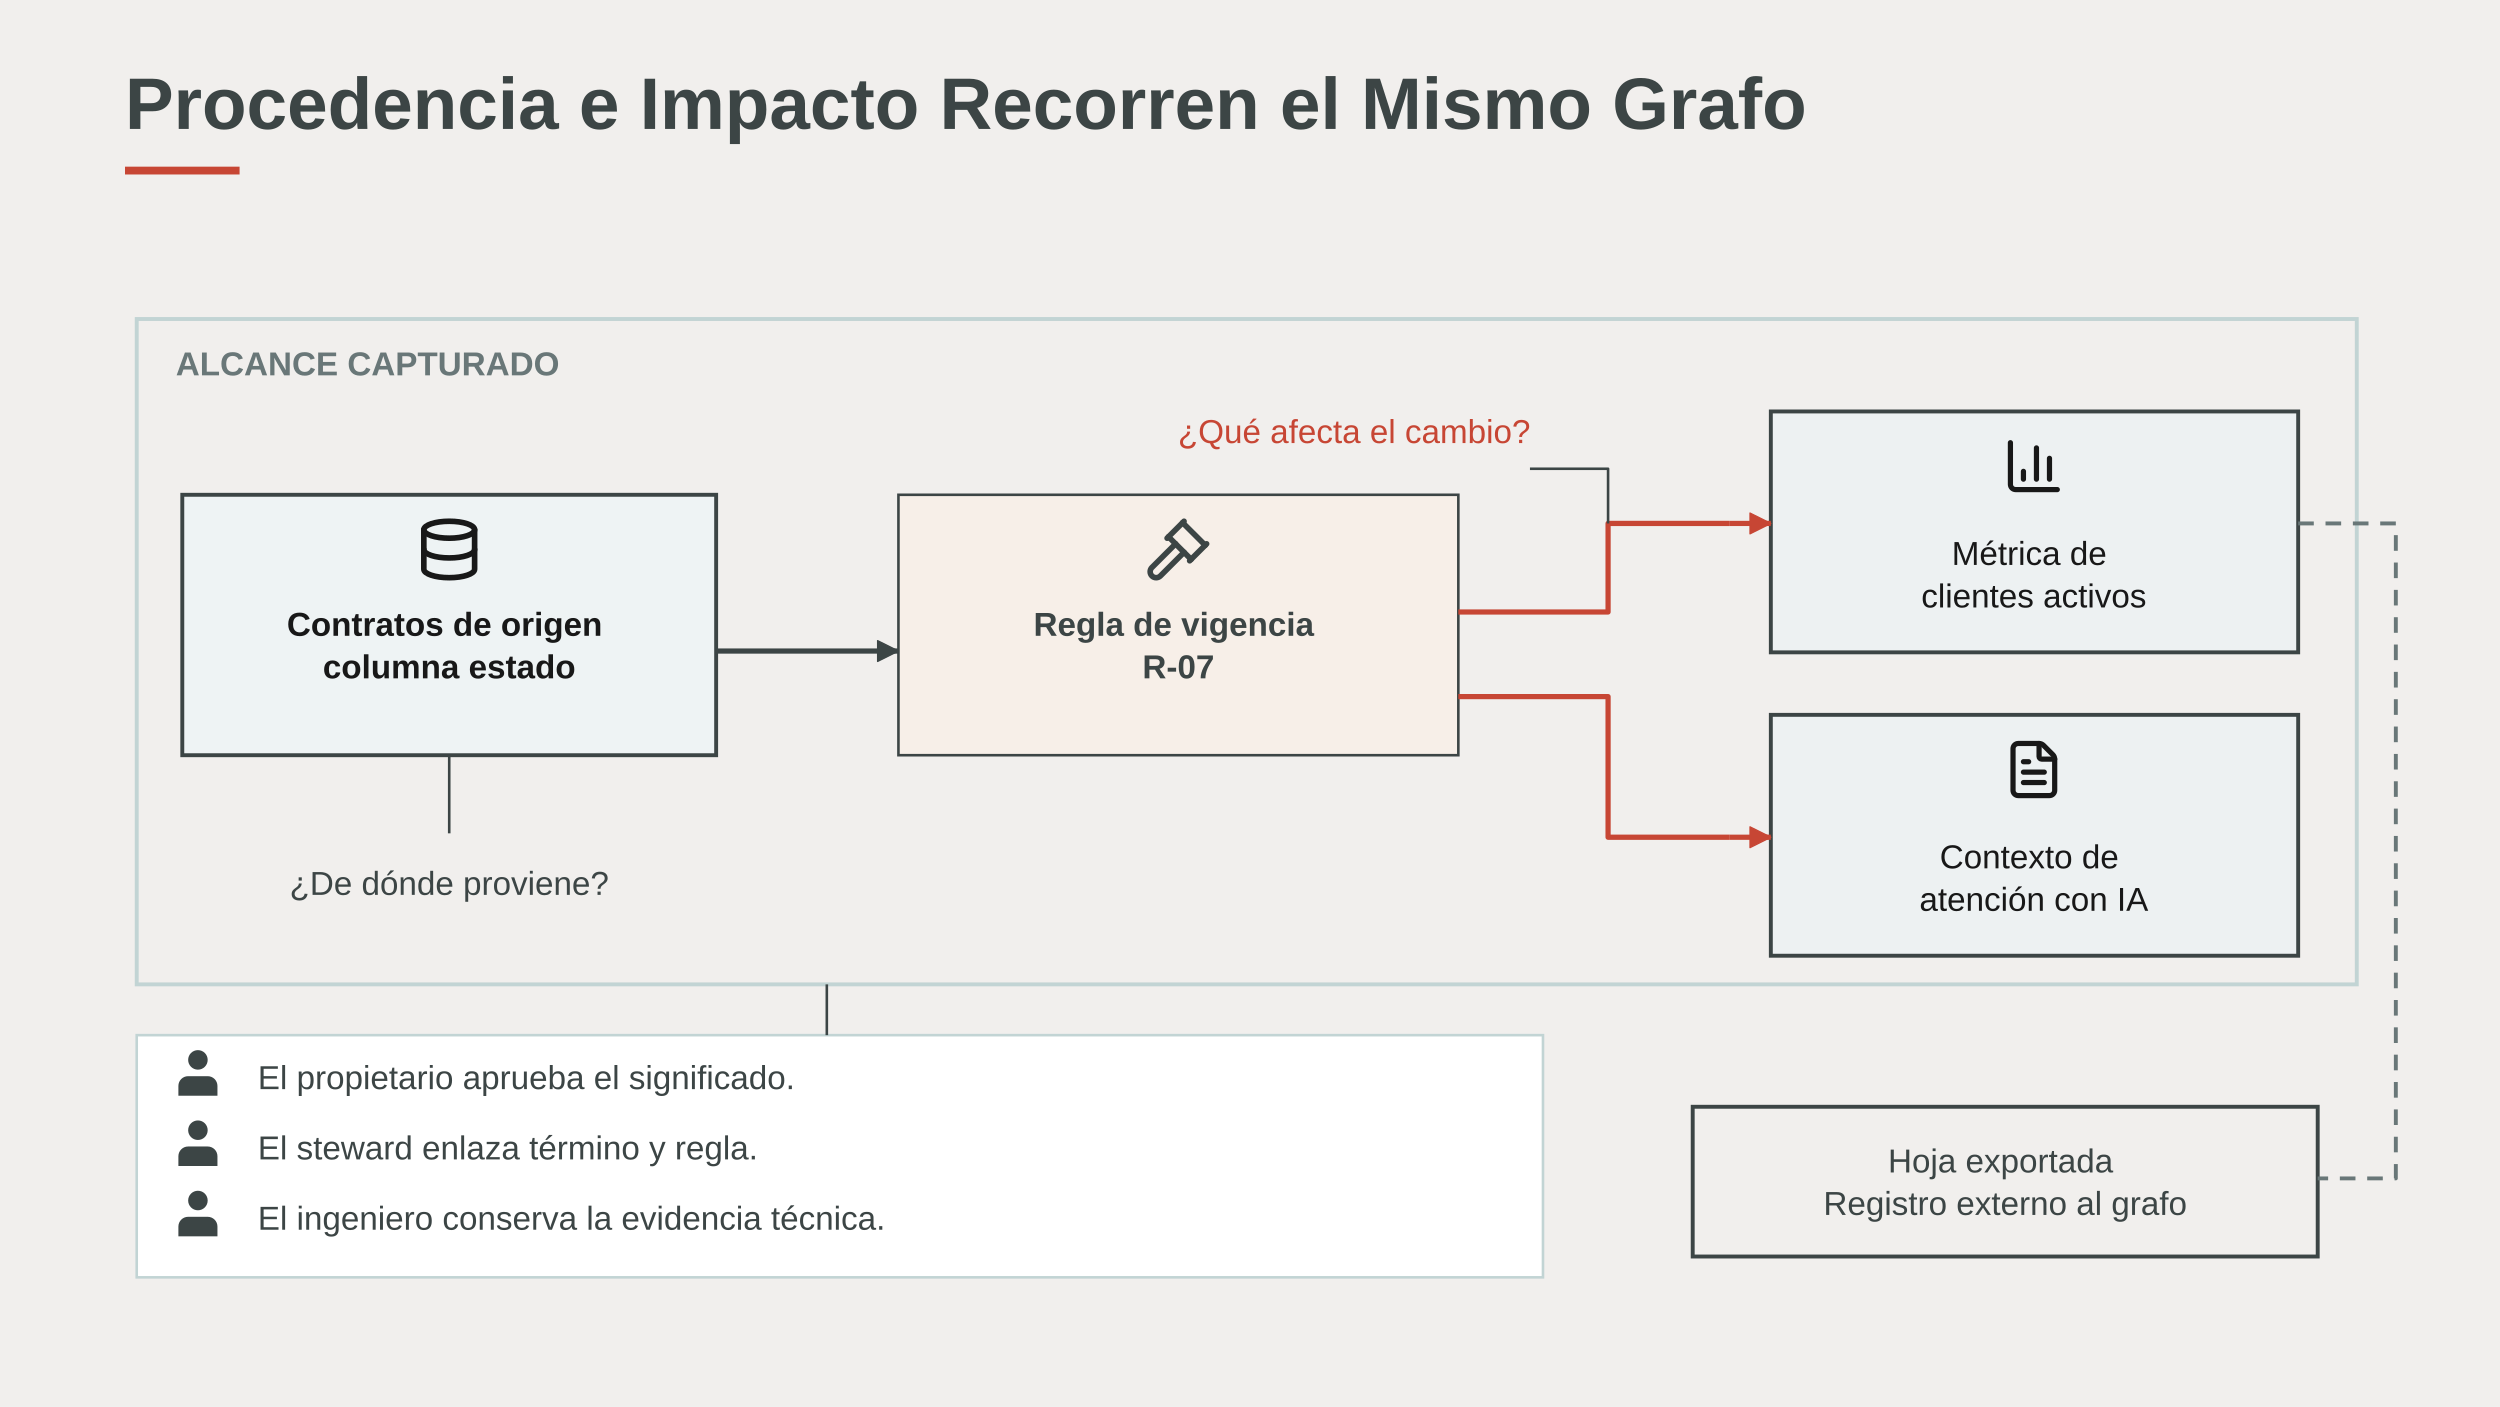
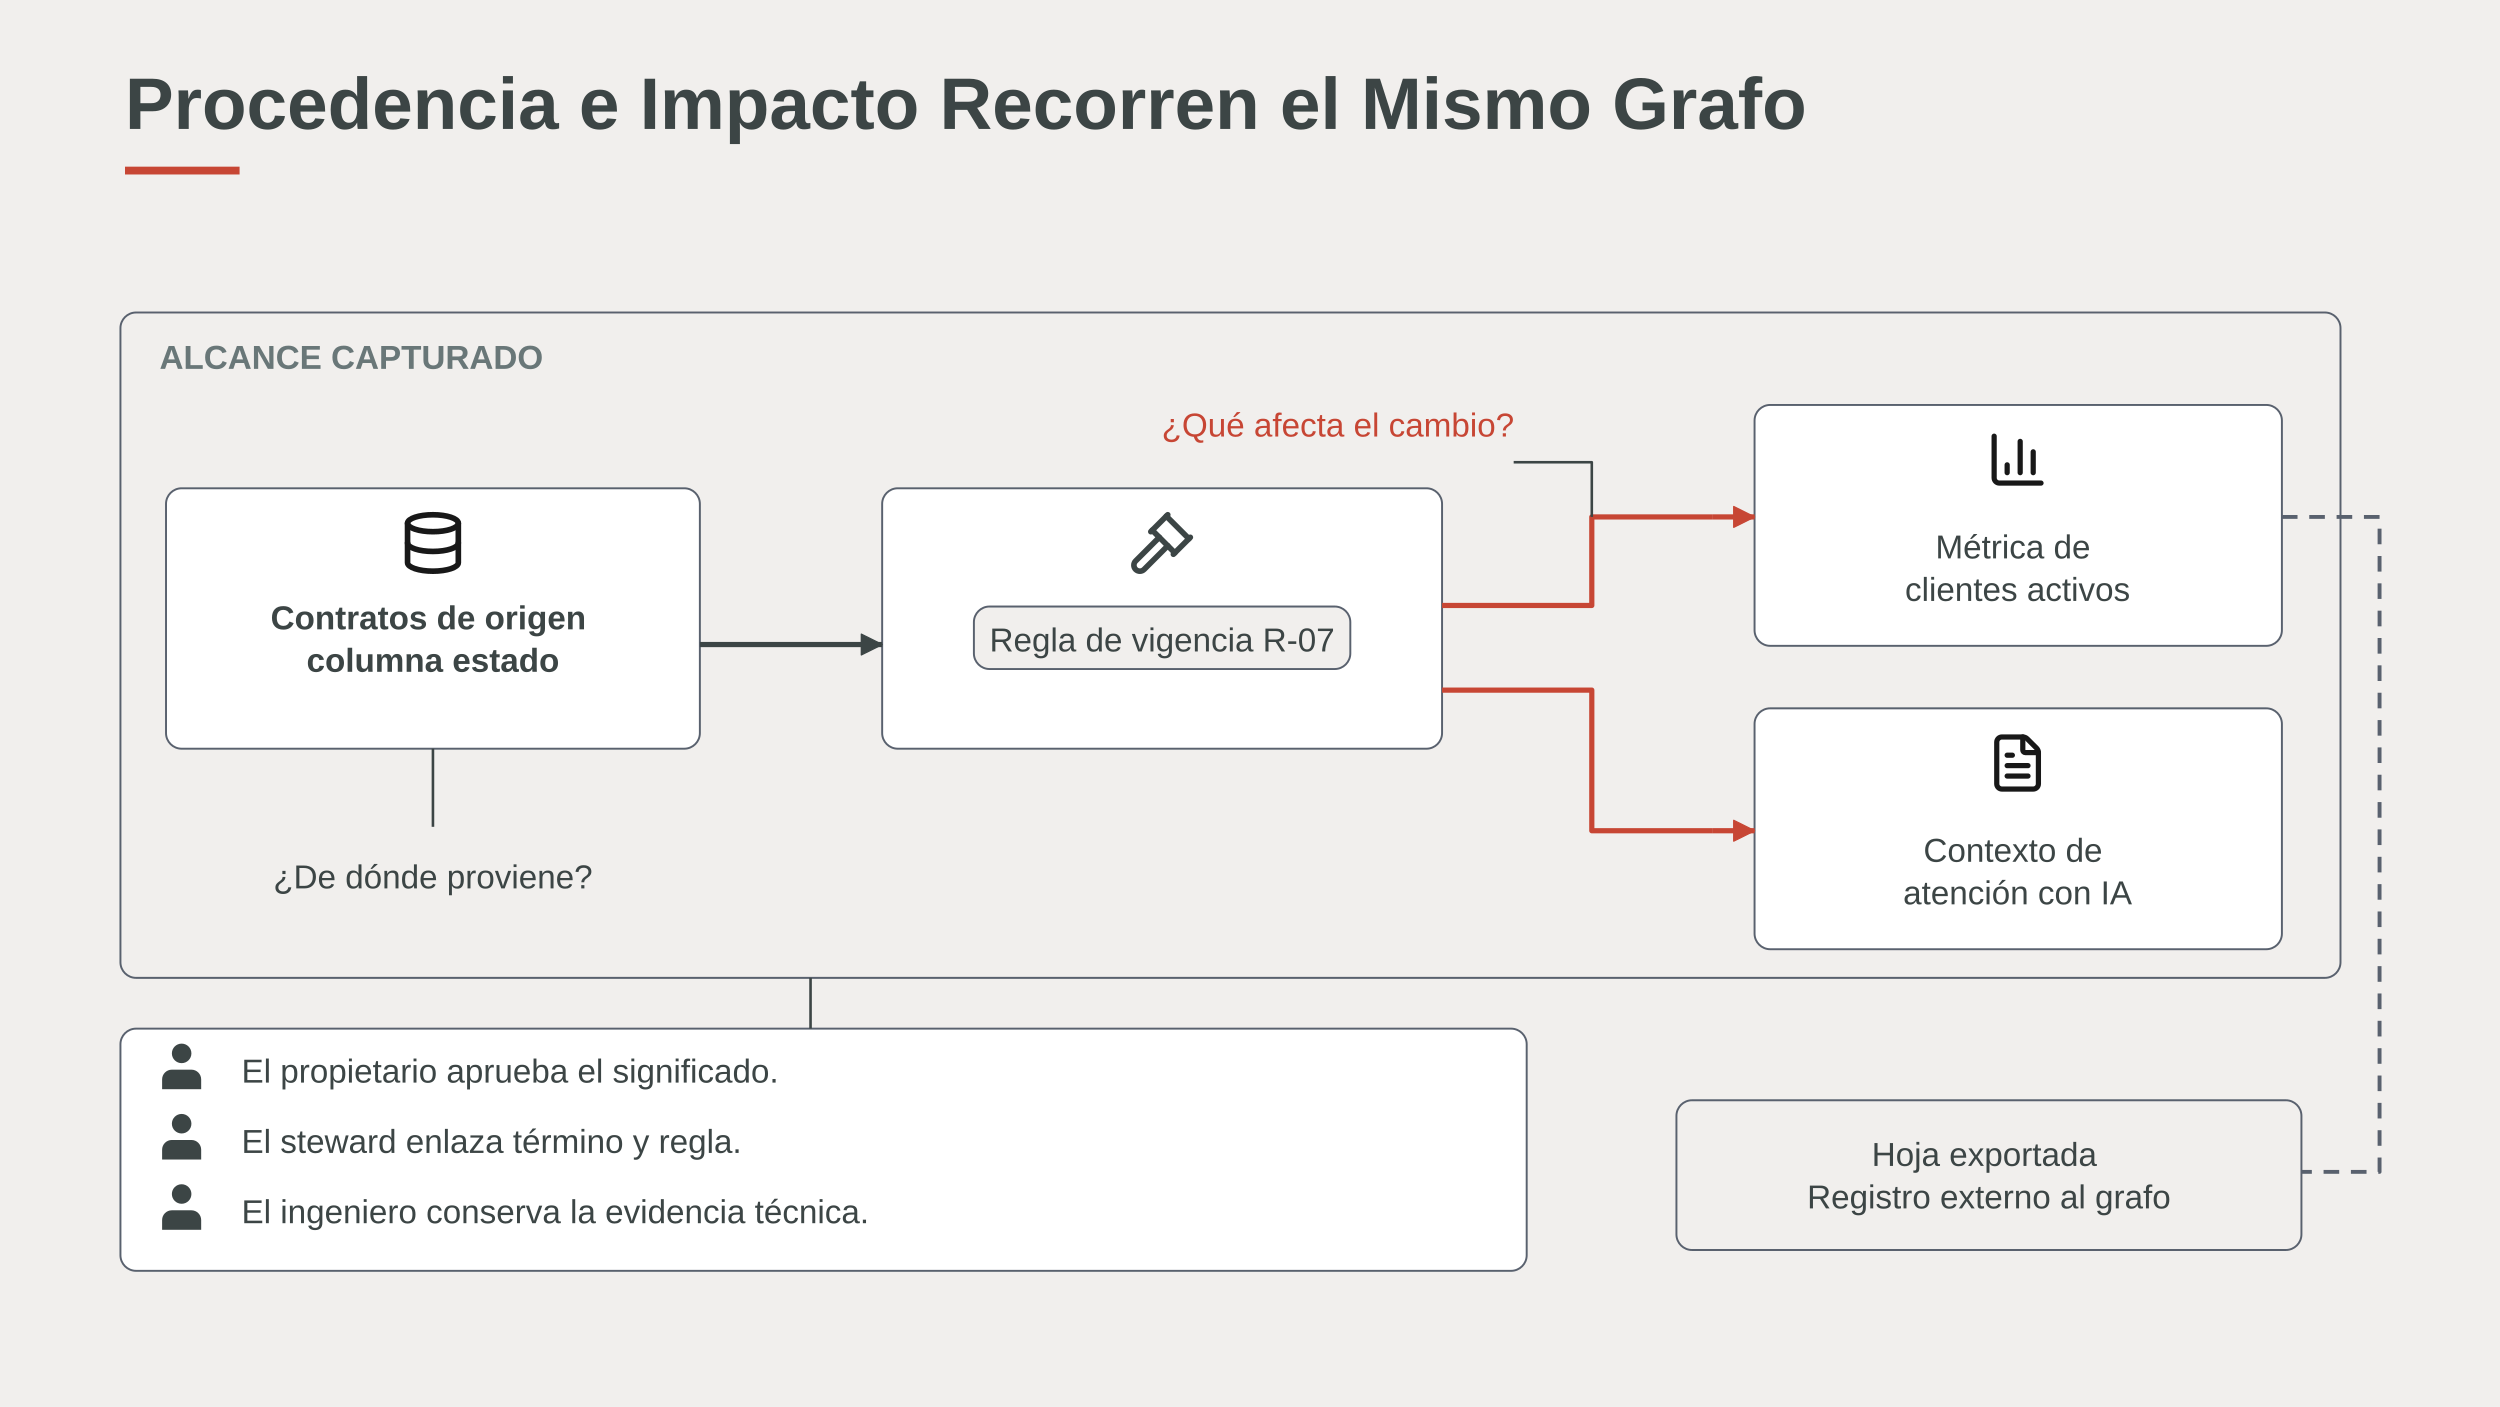
<svg xmlns="http://www.w3.org/2000/svg" viewBox="0 0 1920 1080" role="img" aria-labelledby="title description">
  <g font-family="Segoe UI, Arial, sans-serif">
    <rect x="0" y="0" width="1920" height="1080" rx="0" fill="#F1EFED" stroke="none" stroke-width="2" />
    <rect x="96" y="128" width="88" height="6" rx="0" fill="#C74634" stroke="none" stroke-width="2" />
    <text x="96" y="99" font-size="56" fill="#3C4545" font-weight="700" text-anchor="start">
      <tspan x="96" y="99">Procedencia e Impacto Recorren el Mismo Grafo</tspan>
    </text>
-     <rect x="105" y="245" width="1705" height="511" rx="0" fill="none" stroke="#C2D4D4" stroke-width="3" />
-     <text x="135" y="288.27" font-size="25.5" fill="#697778" font-weight="700" text-anchor="start">
-       <tspan x="135" y="288.27">ALCANCE CAPTURADO</tspan>
-     </text>
-     <rect x="140" y="380" width="410" height="200" rx="0" fill="#EEF3F4" stroke="#3C4545" stroke-width="3" />
-     <g data-svgrepo-icon="database" transform="translate(319 396) scale(2.16667)" color="#181818" fill="none" stroke="currentColor" stroke-width="2" stroke-linecap="round" stroke-linejoin="round">
-       <ellipse cx="12" cy="5" rx="9" ry="3" />
-       <path d="M3 5V19A9 3 0 0 0 21 19V5" />
-       <path d="M3 12A9 3 0 0 0 21 12" />
+     <g data-layout="module-artwork" data-reference="governance-architecture" transform="translate(-12.500 -5.000)" data-center="960 608">
+       <rect x="105" y="245" width="1705" height="511" rx="12" fill="none" stroke="#59616E" stroke-width="1.5" />
+       <text x="135" y="288.27" font-size="25.5" fill="#697778" font-weight="700" text-anchor="start">
+         <tspan x="135" y="288.27">ALCANCE CAPTURADO</tspan>
+       </text>
+       <rect x="140" y="380" width="410" height="200" rx="12" fill="#FFFFFF" stroke="#59616E" stroke-width="1.5" />
+       <g data-svgrepo-icon="database" transform="translate(319 396) scale(2.16667)" color="#181818" fill="none" stroke="currentColor" stroke-width="2" stroke-linecap="round" stroke-linejoin="round">
+         <ellipse cx="12" cy="5" rx="9" ry="3" />
+         <path d="M3 5V19A9 3 0 0 0 21 19V5" />
+         <path d="M3 12A9 3 0 0 0 21 12" />
+       </g>
+       <text x="345" y="488.31" font-size="25.5" fill="#3C4545" font-weight="700" text-anchor="middle">
+         <tspan x="345" y="488.31">Contratos de origen </tspan>
+         <tspan x="345" y="520.95">columna estado</tspan>
+       </text>
+       <rect x="690" y="380" width="430" height="200" rx="12" fill="#FFFFFF" stroke="#59616E" stroke-width="1.5" />
+       <g data-svgrepo-icon="policy" transform="translate(879 396) scale(2.16667)" color="#3C4545" fill="none" stroke="currentColor" stroke-width="2" stroke-linecap="round" stroke-linejoin="round">
+         <path d="m14 13-8.381 8.38a1 1 0 0 1-3.001-3l8.384-8.381" />
+         <path d="m16 16 6-6" />
+         <path d="m21.5 10.5-8-8" />
+         <path d="m8 8 6-6" />
+         <path d="m8.5 7.5 8 8" />
+       </g>
+       <rect x="760.455" y="470.81" width="289.089" height="48" rx="12" fill="#F1EFED" stroke="#59616E" stroke-width="1.5" data-layout="reference-tag" />
+       <text x="905.0" y="505.31" font-size="25.5" fill="#3C4545" font-weight="400" text-anchor="middle">
+         <tspan x="905.0" y="505.31">Regla de vigencia R-07</tspan>
+       </text>
+       <rect x="1360" y="316" width="405" height="185" rx="12" fill="#FFFFFF" stroke="#59616E" stroke-width="1.5" />
+       <g data-svgrepo-icon="chart" transform="translate(1538 334) scale(2)" color="#181818" fill="none" stroke="currentColor" stroke-width="2" stroke-linecap="round" stroke-linejoin="round">
+         <path d="M3 3v16a2 2 0 0 0 2 2h16" />
+         <path d="M18 17V9" />
+         <path d="M13 17V5" />
+         <path d="M8 17v-3" />
+       </g>
+       <text x="1562" y="433.87" font-size="25.5" fill="#3C4545" font-weight="400" text-anchor="middle">
+         <tspan x="1562" y="433.87">Métrica de </tspan>
+         <tspan x="1562" y="466.51">clientes activos</tspan>
+       </text>
+       <rect x="1360" y="549" width="405" height="185" rx="12" fill="#FFFFFF" stroke="#59616E" stroke-width="1.5" />
+       <g data-svgrepo-icon="document" transform="translate(1538 567) scale(2)" color="#181818" fill="none" stroke="currentColor" stroke-width="2" stroke-linecap="round" stroke-linejoin="round">
+         <path d="M6 22a2 2 0 0 1-2-2V4a2 2 0 0 1 2-2h8a2.4 2.4 0 0 1 1.704.706l3.588 3.588A2.4 2.4 0 0 1 20 8v12a2 2 0 0 1-2 2z" />
+         <path d="M14 2v5a1 1 0 0 0 1 1h5" />
+         <path d="M10 9H8" />
+         <path d="M16 13H8" />
+         <path d="M16 17H8" />
+       </g>
+       <text x="1562" y="666.87" font-size="25.5" fill="#3C4545" font-weight="400" text-anchor="middle">
+         <tspan x="1562" y="666.87">Contexto de </tspan>
+         <tspan x="1562" y="699.51">atención con IA</tspan>
+       </text>
+       <line x1="550" y1="500" x2="690" y2="500" stroke="#3C4545" stroke-width="4" />
+       <path d="M690 500 L674 508 L674 492 Z" fill="#3C4545" stroke="#3C4545" stroke-width="1" stroke-linejoin="round" />
+       <path d="M1120 470 H1235 V402 H1328" fill="none" stroke="#C74634" stroke-width="4" stroke-linejoin="round" />
+       <line x1="1328" y1="402" x2="1360" y2="402" stroke="#C74634" stroke-width="4" />
+       <path d="M1360 402 L1344 410 L1344 394 Z" fill="#C74634" stroke="#C74634" stroke-width="1" stroke-linejoin="round" />
+       <path d="M1120 535 H1235 V643 H1328" fill="none" stroke="#C74634" stroke-width="4" stroke-linejoin="round" />
+       <line x1="1328" y1="643" x2="1360" y2="643" stroke="#C74634" stroke-width="4" />
+       <path d="M1360 643 L1344 651 L1344 635 Z" fill="#C74634" stroke="#C74634" stroke-width="1" stroke-linejoin="round" />
+       <line x1="345" y1="580" x2="345" y2="640" stroke="#3C4545" stroke-width="2" />
+       <text x="345" y="687.27" font-size="25.5" fill="#3C4545" font-weight="400" text-anchor="middle">
+         <tspan x="345" y="687.27">¿De dónde proviene?</tspan>
+       </text>
+       <text x="1040" y="340.27" font-size="25.5" fill="#C74634" font-weight="400" text-anchor="middle">
+         <tspan x="1040" y="340.27">¿Qué afecta el cambio?</tspan>
+       </text>
+       <path d="M1175 360 H1235 V402" fill="none" stroke="#3C4545" stroke-width="2" stroke-linejoin="round" />
+       <rect x="1300" y="850" width="480" height="115" rx="12" fill="#F1EFED" stroke="#59616E" stroke-width="1.5" />
+       <text x="1540" y="900.43" font-size="25.5" fill="#3C4545" font-weight="400" text-anchor="middle">
+         <tspan x="1540" y="900.43">Hoja exportada </tspan>
+         <tspan x="1540" y="933.07">Registro externo al grafo</tspan>
+       </text>
+       <path d="M1765 402 H1840 V905 H1780" fill="none" stroke="#59616E" stroke-width="3" stroke-linejoin="round" stroke-dasharray="12 9" />
+       <rect x="105" y="795" width="1080" height="186" rx="12" fill="#FFFFFF" stroke="#59616E" stroke-width="1.5" />
+       <g data-person-icon="user-supplied" transform="translate(132 804) scale(2.5)" fill="#3C4545">
+         <path d="M8 7C9.657 7 11 5.657 11 4C11 2.343 9.657 1 8 1C6.343 1 5 2.343 5 4C5 5.657 6.343 7 8 7Z" />
+         <path d="M14 12C14 10.343 12.657 9 11 9H5C3.343 9 2 10.343 2 12V15H14V12Z" />
+       </g>
+       <text x="198" y="836.43" font-size="25.5" fill="#3C4545" font-weight="400" text-anchor="start">
+         <tspan x="198" y="836.43">El propietario aprueba el significado.</tspan>
+       </text>
+       <g data-person-icon="user-supplied" transform="translate(132 858) scale(2.5)" fill="#3C4545">
+         <path d="M8 7C9.657 7 11 5.657 11 4C11 2.343 9.657 1 8 1C6.343 1 5 2.343 5 4C5 5.657 6.343 7 8 7Z" />
+         <path d="M14 12C14 10.343 12.657 9 11 9H5C3.343 9 2 10.343 2 12V15H14V12Z" />
+       </g>
+       <text x="198" y="890.43" font-size="25.5" fill="#3C4545" font-weight="400" text-anchor="start">
+         <tspan x="198" y="890.43">El steward enlaza término y regla.</tspan>
+       </text>
+       <g data-person-icon="user-supplied" transform="translate(132 912) scale(2.5)" fill="#3C4545">
+         <path d="M8 7C9.657 7 11 5.657 11 4C11 2.343 9.657 1 8 1C6.343 1 5 2.343 5 4C5 5.657 6.343 7 8 7Z" />
+         <path d="M14 12C14 10.343 12.657 9 11 9H5C3.343 9 2 10.343 2 12V15H14V12Z" />
+       </g>
+       <text x="198" y="944.43" font-size="25.5" fill="#3C4545" font-weight="400" text-anchor="start">
+         <tspan x="198" y="944.43">El ingeniero conserva la evidencia técnica.</tspan>
+       </text>
+       <line x1="635" y1="756" x2="635" y2="795" stroke="#3C4545" stroke-width="2" />
    </g>
-     <text x="345" y="488.31" font-size="25.5" fill="#181818" font-weight="700" text-anchor="middle">
-       <tspan x="345" y="488.31">Contratos de origen </tspan>
-       <tspan x="345" y="520.95">columna estado</tspan>
-     </text>
-     <rect x="690" y="380" width="430" height="200" rx="0" fill="#F7EFE8" stroke="#3C4545" stroke-width="2" />
-     <g data-svgrepo-icon="policy" transform="translate(879 396) scale(2.16667)" color="#3C4545" fill="none" stroke="currentColor" stroke-width="2" stroke-linecap="round" stroke-linejoin="round">
-       <path d="m14 13-8.381 8.38a1 1 0 0 1-3.001-3l8.384-8.381" />
-       <path d="m16 16 6-6" />
-       <path d="m21.5 10.5-8-8" />
-       <path d="m8 8 6-6" />
-       <path d="m8.5 7.5 8 8" />
-     </g>
-     <text x="905" y="488.31" font-size="25.5" fill="#3C4545" font-weight="700" text-anchor="middle">
-       <tspan x="905" y="488.31">Regla de vigencia </tspan>
-       <tspan x="905" y="520.95">R-07</tspan>
-     </text>
-     <rect x="1360" y="316" width="405" height="185" rx="0" fill="#EDF1F2" stroke="#3C4545" stroke-width="3" />
-     <g data-svgrepo-icon="chart" transform="translate(1538 334) scale(2)" color="#181818" fill="none" stroke="currentColor" stroke-width="2" stroke-linecap="round" stroke-linejoin="round">
-       <path d="M3 3v16a2 2 0 0 0 2 2h16" />
-       <path d="M18 17V9" />
-       <path d="M13 17V5" />
-       <path d="M8 17v-3" />
-     </g>
-     <text x="1562" y="433.87" font-size="25.5" fill="#181818" font-weight="400" text-anchor="middle">
-       <tspan x="1562" y="433.87">Métrica de </tspan>
-       <tspan x="1562" y="466.51">clientes activos</tspan>
-     </text>
-     <rect x="1360" y="549" width="405" height="185" rx="0" fill="#EDF1F2" stroke="#3C4545" stroke-width="3" />
-     <g data-svgrepo-icon="document" transform="translate(1538 567) scale(2)" color="#181818" fill="none" stroke="currentColor" stroke-width="2" stroke-linecap="round" stroke-linejoin="round">
-       <path d="M6 22a2 2 0 0 1-2-2V4a2 2 0 0 1 2-2h8a2.4 2.4 0 0 1 1.704.706l3.588 3.588A2.4 2.4 0 0 1 20 8v12a2 2 0 0 1-2 2z" />
-       <path d="M14 2v5a1 1 0 0 0 1 1h5" />
-       <path d="M10 9H8" />
-       <path d="M16 13H8" />
-       <path d="M16 17H8" />
-     </g>
-     <text x="1562" y="666.87" font-size="25.5" fill="#181818" font-weight="400" text-anchor="middle">
-       <tspan x="1562" y="666.87">Contexto de </tspan>
-       <tspan x="1562" y="699.51">atención con IA</tspan>
-     </text>
-     <line x1="550" y1="500" x2="690" y2="500" stroke="#3C4545" stroke-width="4" />
-     <path d="M690 500 L674 508 L674 492 Z" fill="#3C4545" stroke="#3C4545" stroke-width="1" stroke-linejoin="round" />
-     <path d="M1120 470 H1235 V402 H1328" fill="none" stroke="#C74634" stroke-width="4" stroke-linejoin="round" />
-     <line x1="1328" y1="402" x2="1360" y2="402" stroke="#C74634" stroke-width="4" />
-     <path d="M1360 402 L1344 410 L1344 394 Z" fill="#C74634" stroke="#C74634" stroke-width="1" stroke-linejoin="round" />
-     <path d="M1120 535 H1235 V643 H1328" fill="none" stroke="#C74634" stroke-width="4" stroke-linejoin="round" />
-     <line x1="1328" y1="643" x2="1360" y2="643" stroke="#C74634" stroke-width="4" />
-     <path d="M1360 643 L1344 651 L1344 635 Z" fill="#C74634" stroke="#C74634" stroke-width="1" stroke-linejoin="round" />
-     <line x1="345" y1="580" x2="345" y2="640" stroke="#3C4545" stroke-width="2" />
-     <text x="345" y="687.27" font-size="25.5" fill="#3C4545" font-weight="400" text-anchor="middle">
-       <tspan x="345" y="687.27">¿De dónde proviene?</tspan>
-     </text>
-     <text x="1040" y="340.27" font-size="25.5" fill="#C74634" font-weight="400" text-anchor="middle">
-       <tspan x="1040" y="340.27">¿Qué afecta el cambio?</tspan>
-     </text>
-     <path d="M1175 360 H1235 V402" fill="none" stroke="#3C4545" stroke-width="2" stroke-linejoin="round" />
-     <rect x="1300" y="850" width="480" height="115" rx="0" fill="#F1EFED" stroke="#3C4545" stroke-width="3" />
-     <text x="1540" y="900.43" font-size="25.5" fill="#3C4545" font-weight="400" text-anchor="middle">
-       <tspan x="1540" y="900.43">Hoja exportada </tspan>
-       <tspan x="1540" y="933.07">Registro externo al grafo</tspan>
-     </text>
-     <path d="M1765 402 H1840 V905 H1780" fill="none" stroke="#697778" stroke-width="3" stroke-linejoin="round" stroke-dasharray="12 9" />
-     <rect x="105" y="795" width="1080" height="186" rx="0" fill="#FFFFFF" stroke="#C2D4D4" stroke-width="2" />
-     <g data-person-icon="user-supplied" transform="translate(132 804) scale(2.5)" fill="#3C4545">
-       <path d="M8 7C9.657 7 11 5.657 11 4C11 2.343 9.657 1 8 1C6.343 1 5 2.343 5 4C5 5.657 6.343 7 8 7Z" />
-       <path d="M14 12C14 10.343 12.657 9 11 9H5C3.343 9 2 10.343 2 12V15H14V12Z" />
-     </g>
-     <text x="198" y="836.43" font-size="25.5" fill="#3C4545" font-weight="400" text-anchor="start">
-       <tspan x="198" y="836.43">El propietario aprueba el significado.</tspan>
-     </text>
-     <g data-person-icon="user-supplied" transform="translate(132 858) scale(2.5)" fill="#3C4545">
-       <path d="M8 7C9.657 7 11 5.657 11 4C11 2.343 9.657 1 8 1C6.343 1 5 2.343 5 4C5 5.657 6.343 7 8 7Z" />
-       <path d="M14 12C14 10.343 12.657 9 11 9H5C3.343 9 2 10.343 2 12V15H14V12Z" />
-     </g>
-     <text x="198" y="890.43" font-size="25.5" fill="#3C4545" font-weight="400" text-anchor="start">
-       <tspan x="198" y="890.43">El steward enlaza término y regla.</tspan>
-     </text>
-     <g data-person-icon="user-supplied" transform="translate(132 912) scale(2.5)" fill="#3C4545">
-       <path d="M8 7C9.657 7 11 5.657 11 4C11 2.343 9.657 1 8 1C6.343 1 5 2.343 5 4C5 5.657 6.343 7 8 7Z" />
-       <path d="M14 12C14 10.343 12.657 9 11 9H5C3.343 9 2 10.343 2 12V15H14V12Z" />
-     </g>
-     <text x="198" y="944.43" font-size="25.5" fill="#3C4545" font-weight="400" text-anchor="start">
-       <tspan x="198" y="944.43">El ingeniero conserva la evidencia técnica.</tspan>
-     </text>
-     <line x1="635" y1="756" x2="635" y2="795" stroke="#3C4545" stroke-width="2" />
  </g>
</svg>
